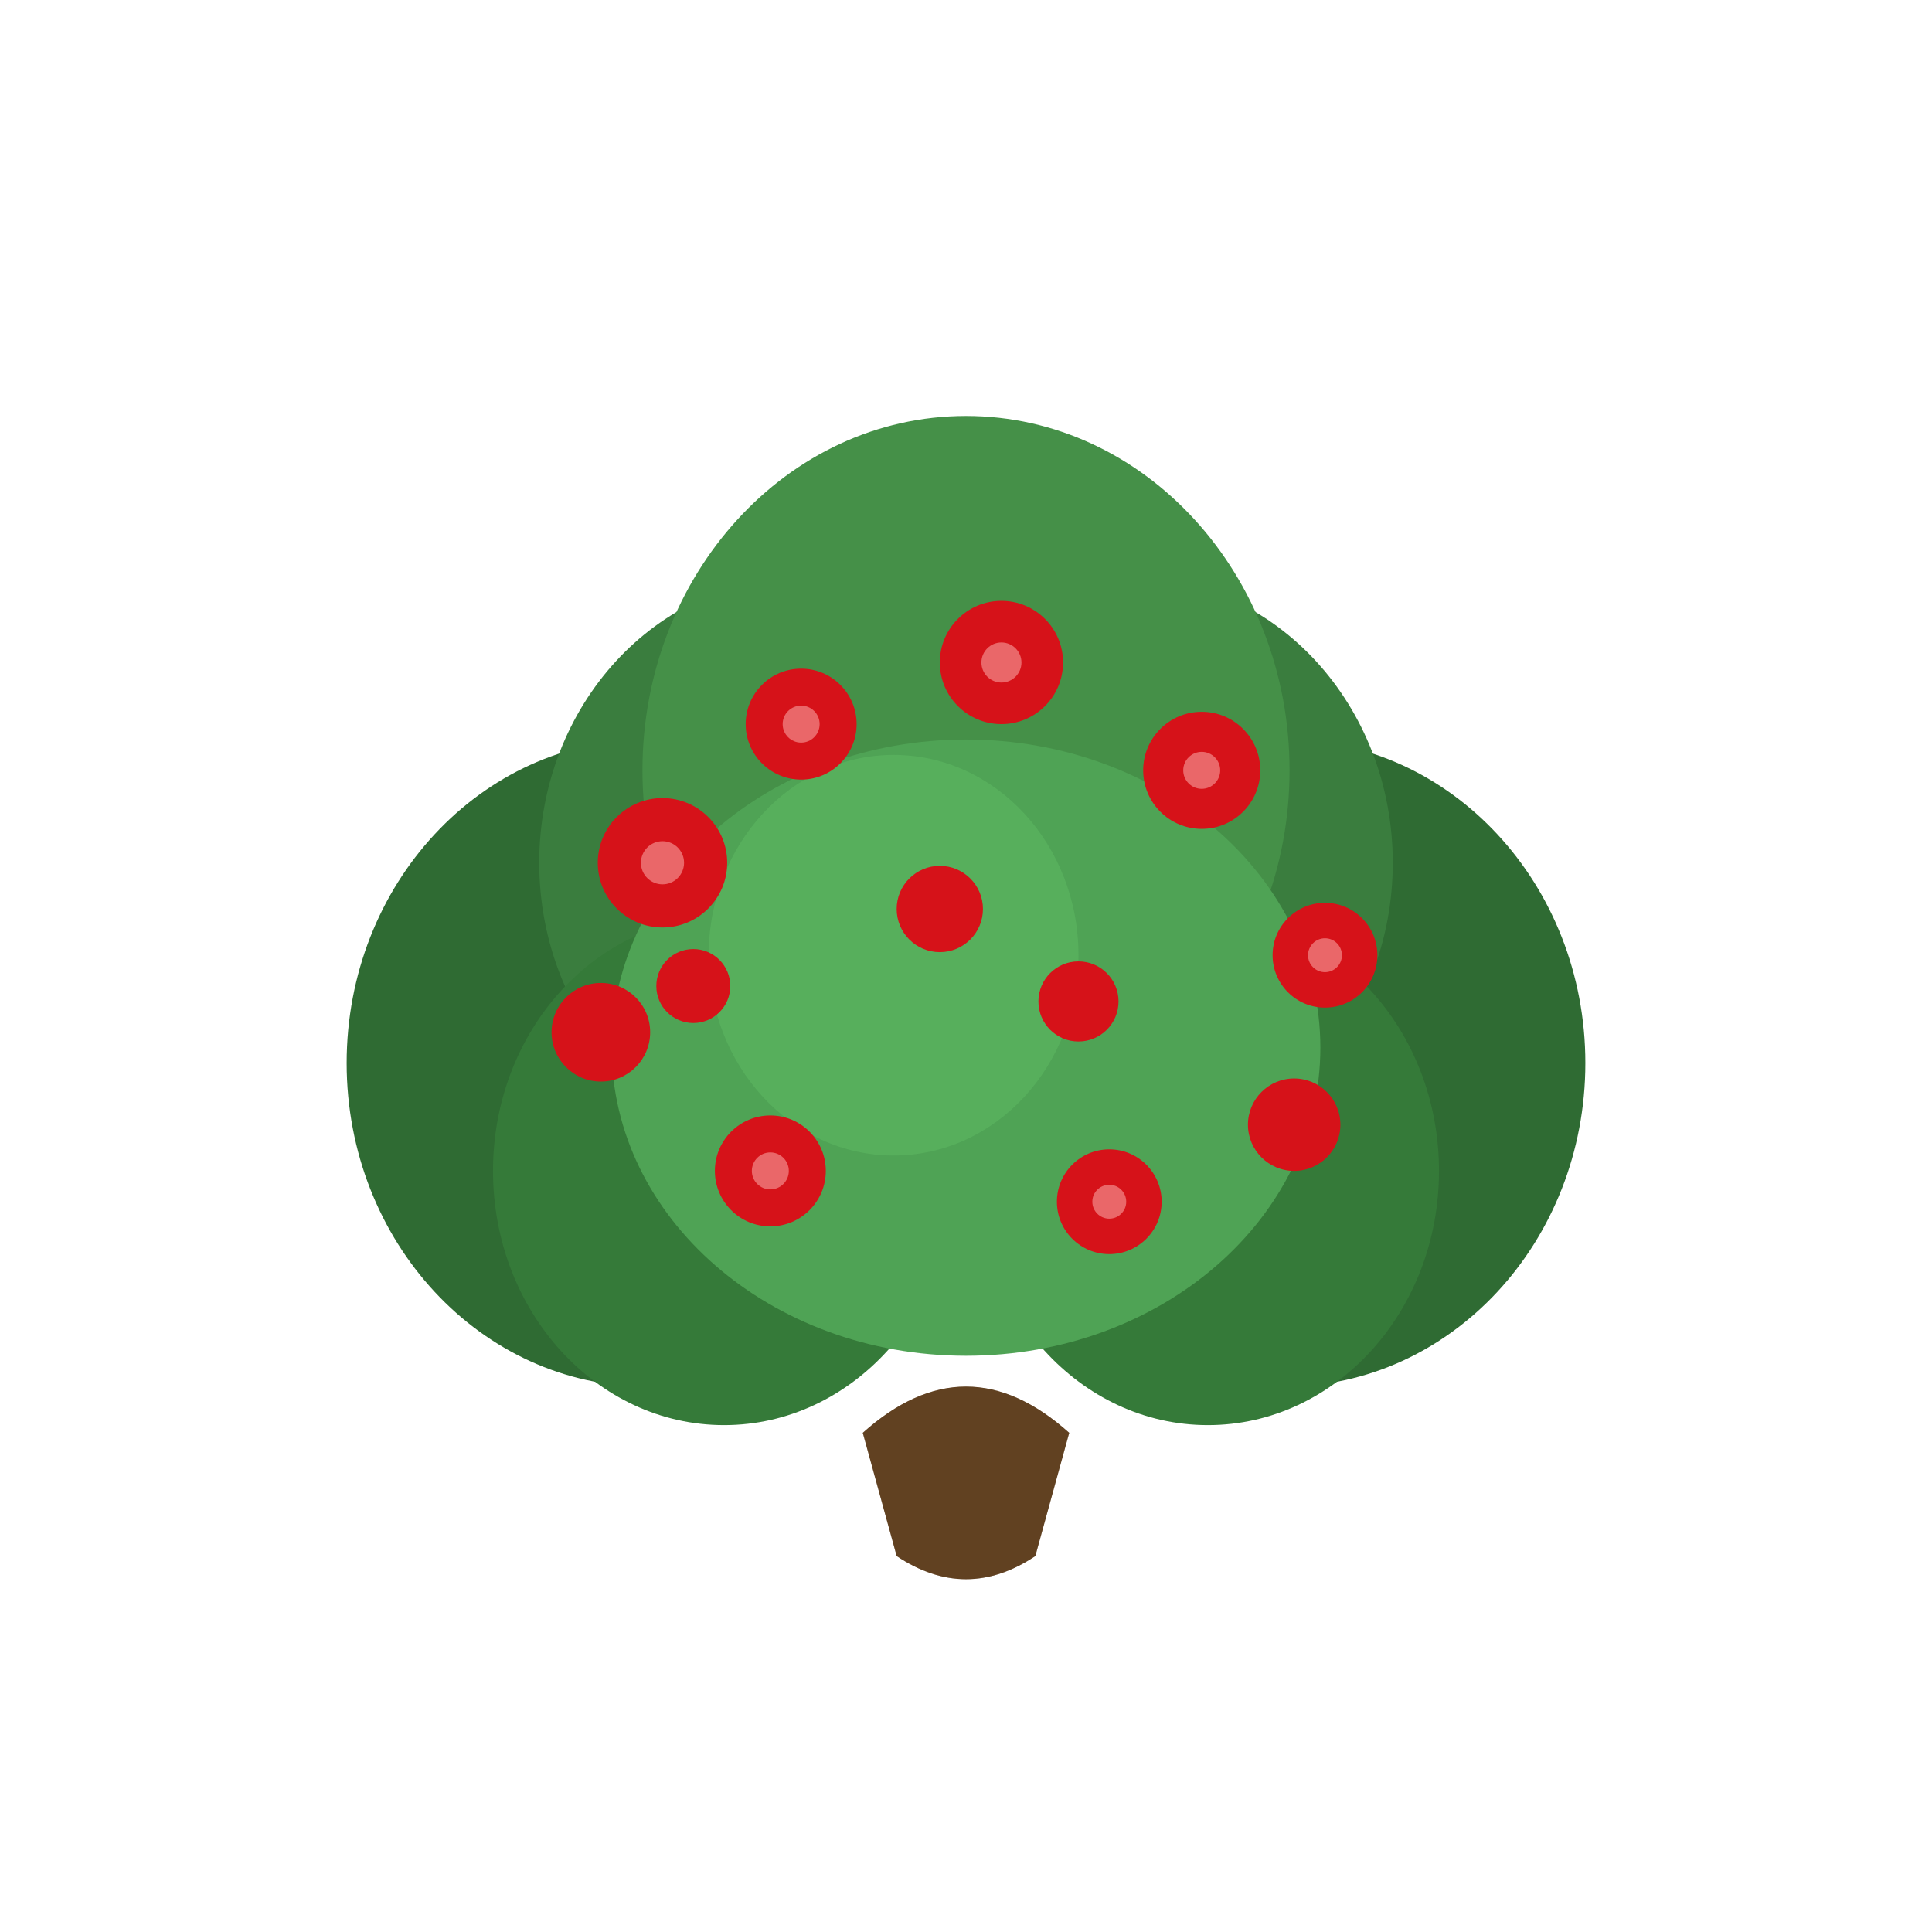
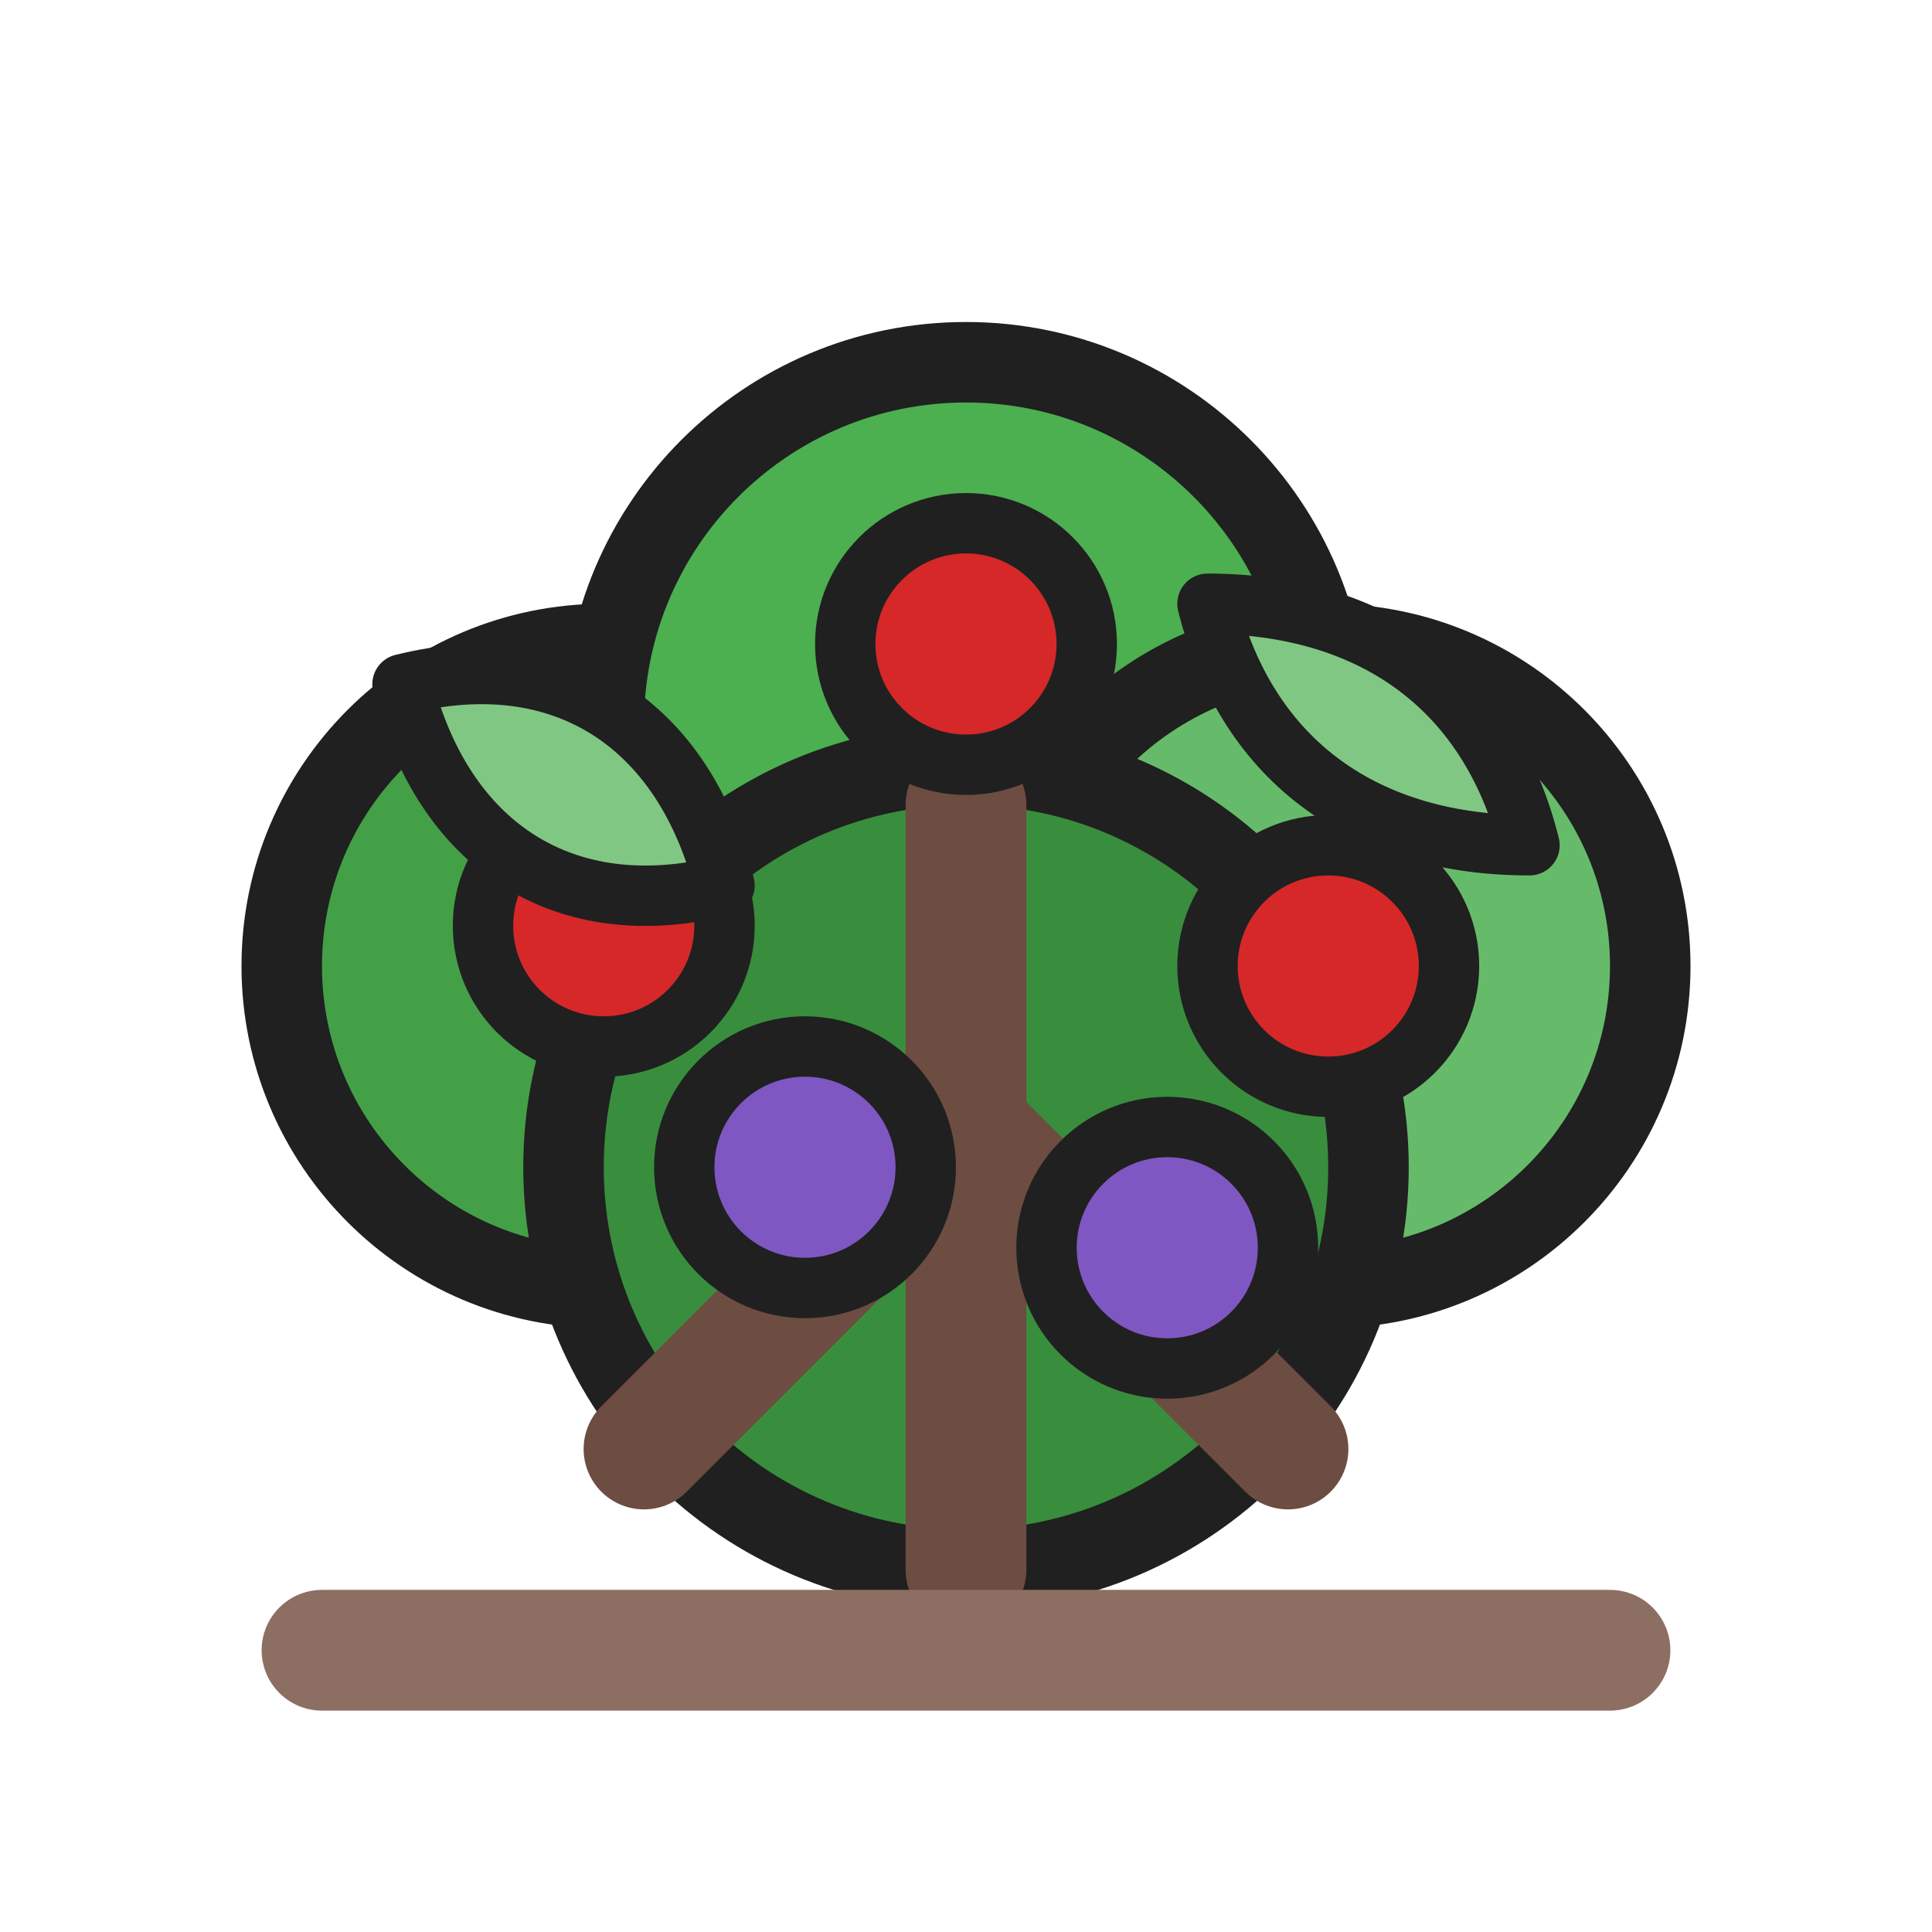
- <svg xmlns="http://www.w3.org/2000/svg" viewBox="0 0 1254 1254">
-   <path fill="#5c3d1e" d="M560 930q67-60 134 0l-22 80q-45 30-90 0Z" />
-   <path fill="#6b4a28" d="M560 930q67-60 134 0l-22 80q-45 30-90 0Z" opacity=".3" />
-   <ellipse cx="420" cy="690" fill="#2f6b33" rx="195" ry="210" />
-   <ellipse cx="834" cy="690" fill="#2f6b33" rx="195" ry="210" />
-   <ellipse cx="520" cy="560" fill="#3a7d3e" rx="170" ry="185" />
-   <ellipse cx="734" cy="560" fill="#3a7d3e" rx="170" ry="185" />
-   <ellipse cx="627" cy="500" fill="#459048" rx="210" ry="230" />
-   <ellipse cx="470" cy="760" fill="#357a39" rx="150" ry="165" />
-   <ellipse cx="784" cy="760" fill="#357a39" rx="150" ry="165" />
-   <ellipse cx="627" cy="680" fill="#4fa355" rx="230" ry="200" />
-   <ellipse cx="580" cy="620" fill="#5cb861" opacity=".6" rx="120" ry="130" />
-   <circle cx="430" cy="560" r="42" fill="#d61219" />
-   <circle cx="520" cy="470" r="36" fill="#d61219" />
-   <circle cx="650" cy="430" r="40" fill="#d61219" />
-   <circle cx="780" cy="500" r="38" fill="#d61219" />
-   <circle cx="860" cy="620" r="34" fill="#d61219" />
-   <circle cx="390" cy="670" r="32" fill="#d61219" />
-   <circle cx="500" cy="760" r="36" fill="#d61219" />
-   <circle cx="720" cy="780" r="34" fill="#d61219" />
-   <circle cx="840" cy="730" r="30" fill="#d61219" />
-   <circle cx="610" cy="590" r="28" fill="#d61219" />
-   <circle cx="700" cy="650" r="26" fill="#d61219" />
-   <circle cx="450" cy="640" r="24" fill="#d61219" />
-   <circle cx="430" cy="560" r="14" fill="#f28b8b" opacity=".7" />
-   <circle cx="520" cy="470" r="12" fill="#f28b8b" opacity=".7" />
-   <circle cx="650" cy="430" r="13" fill="#f28b8b" opacity=".7" />
-   <circle cx="780" cy="500" r="12" fill="#f28b8b" opacity=".7" />
-   <circle cx="860" cy="620" r="11" fill="#f28b8b" opacity=".7" />
-   <circle cx="500" cy="760" r="12" fill="#f28b8b" opacity=".7" />
-   <circle cx="720" cy="780" r="11" fill="#f28b8b" opacity=".7" />
+ <svg xmlns="http://www.w3.org/2000/svg" viewBox="0 0 48 48" width="48" height="48" role="img" aria-label="Fruit bush foraging source icon">
+   <circle cx="15" cy="24" r="8" fill="#43A047" stroke="#202020" stroke-width="2" />
+   <circle cx="24" cy="18" r="9" fill="#4CAF50" stroke="#202020" stroke-width="2" />
+   <circle cx="33" cy="24" r="8" fill="#66BB6A" stroke="#202020" stroke-width="2" />
+   <circle cx="24" cy="29" r="10" fill="#388E3C" stroke="#202020" stroke-width="2" />
+   <path d="M24 20v19            M24 28l-8 8            M24 28l8 8" fill="none" stroke="#6D4C41" stroke-width="3" stroke-linecap="round" stroke-linejoin="round" />
+   <circle cx="15" cy="23" r="3" fill="#D62828" stroke="#202020" stroke-width="1.5" />
+   <circle cx="24" cy="16" r="3" fill="#D62828" stroke="#202020" stroke-width="1.5" />
+   <circle cx="33" cy="24" r="3" fill="#D62828" stroke="#202020" stroke-width="1.5" />
+   <circle cx="20" cy="29" r="3" fill="#7E57C2" stroke="#202020" stroke-width="1.5" />
+   <circle cx="29" cy="31" r="3" fill="#7E57C2" stroke="#202020" stroke-width="1.5" />
+   <path d="M10 17c4-1 7 1 8 5-4 1-7-1-8-5Z" fill="#81C784" stroke="#202020" stroke-width="1.5" stroke-linejoin="round" />
+   <path d="M30 15c4 0 7 2 8 6-4 0-7-2-8-6Z" fill="#81C784" stroke="#202020" stroke-width="1.5" stroke-linejoin="round" />
+   <path d="M8 41h32" stroke="#8D6E63" stroke-width="3" stroke-linecap="round" />
</svg>
